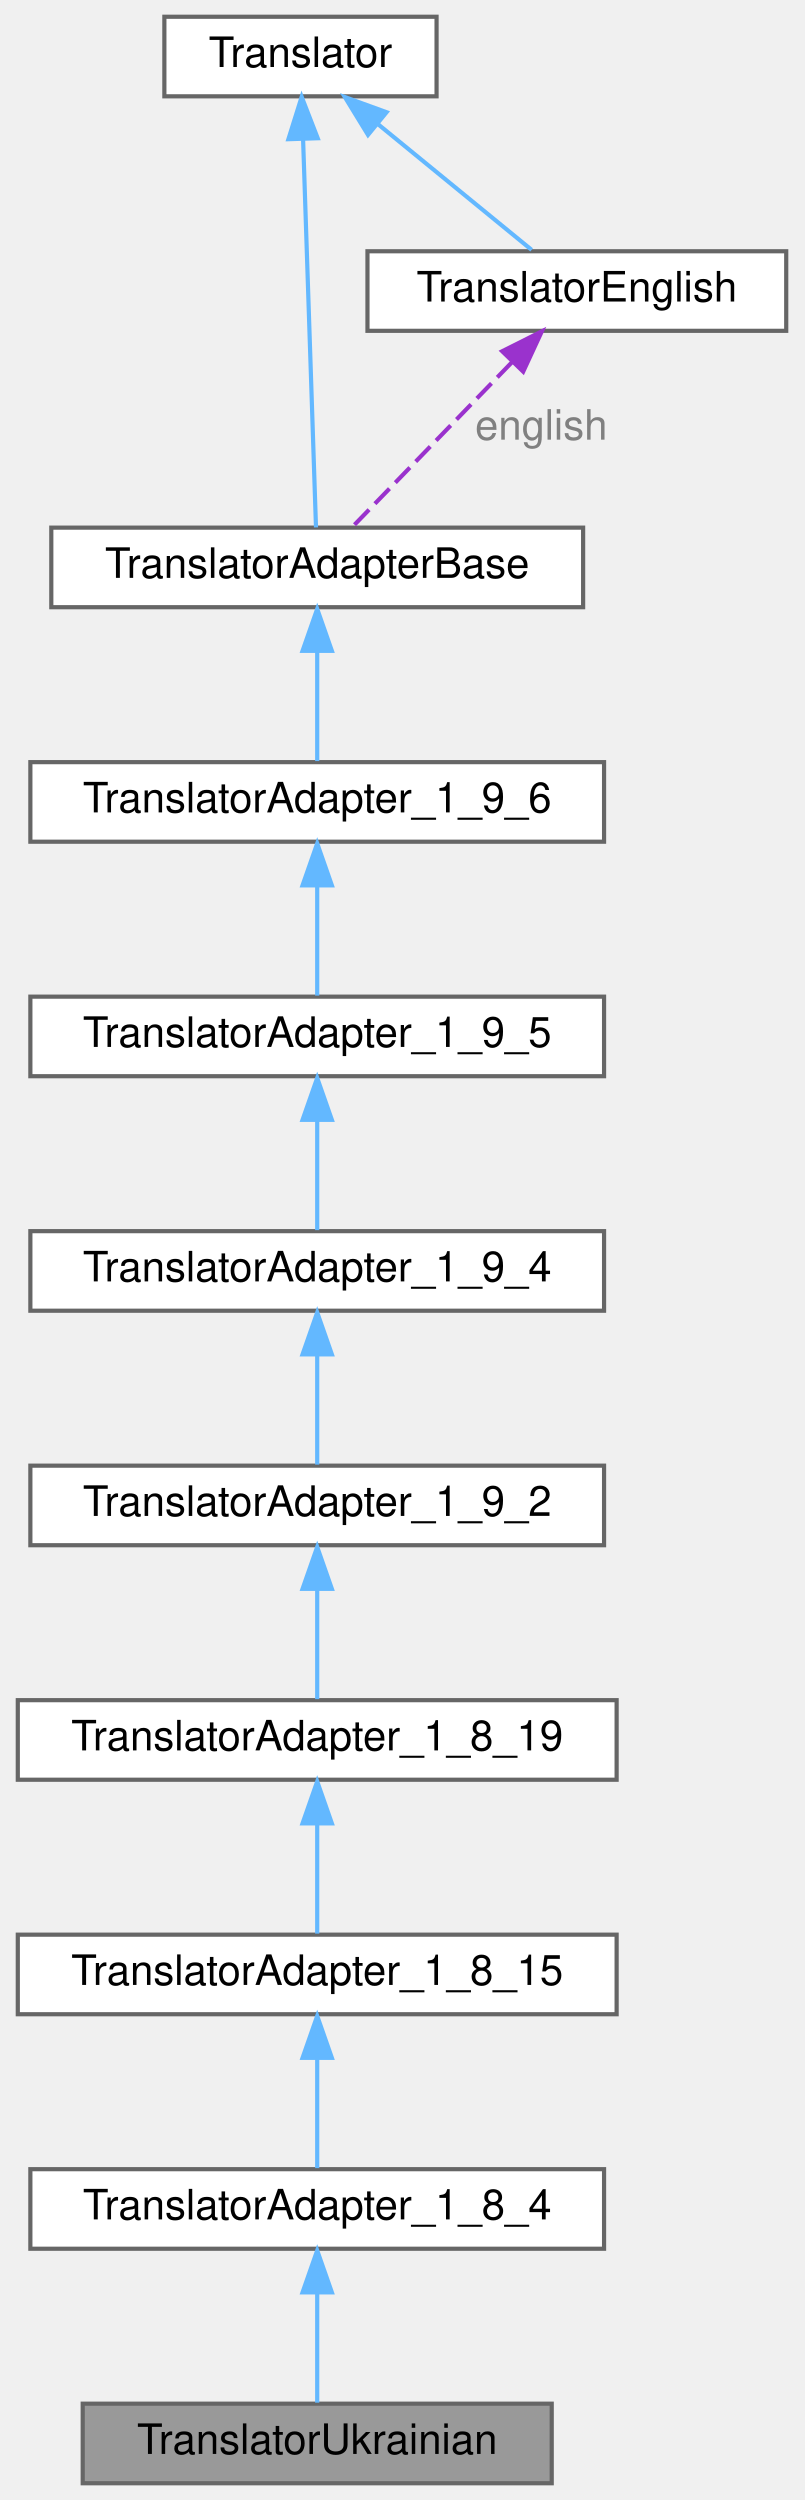
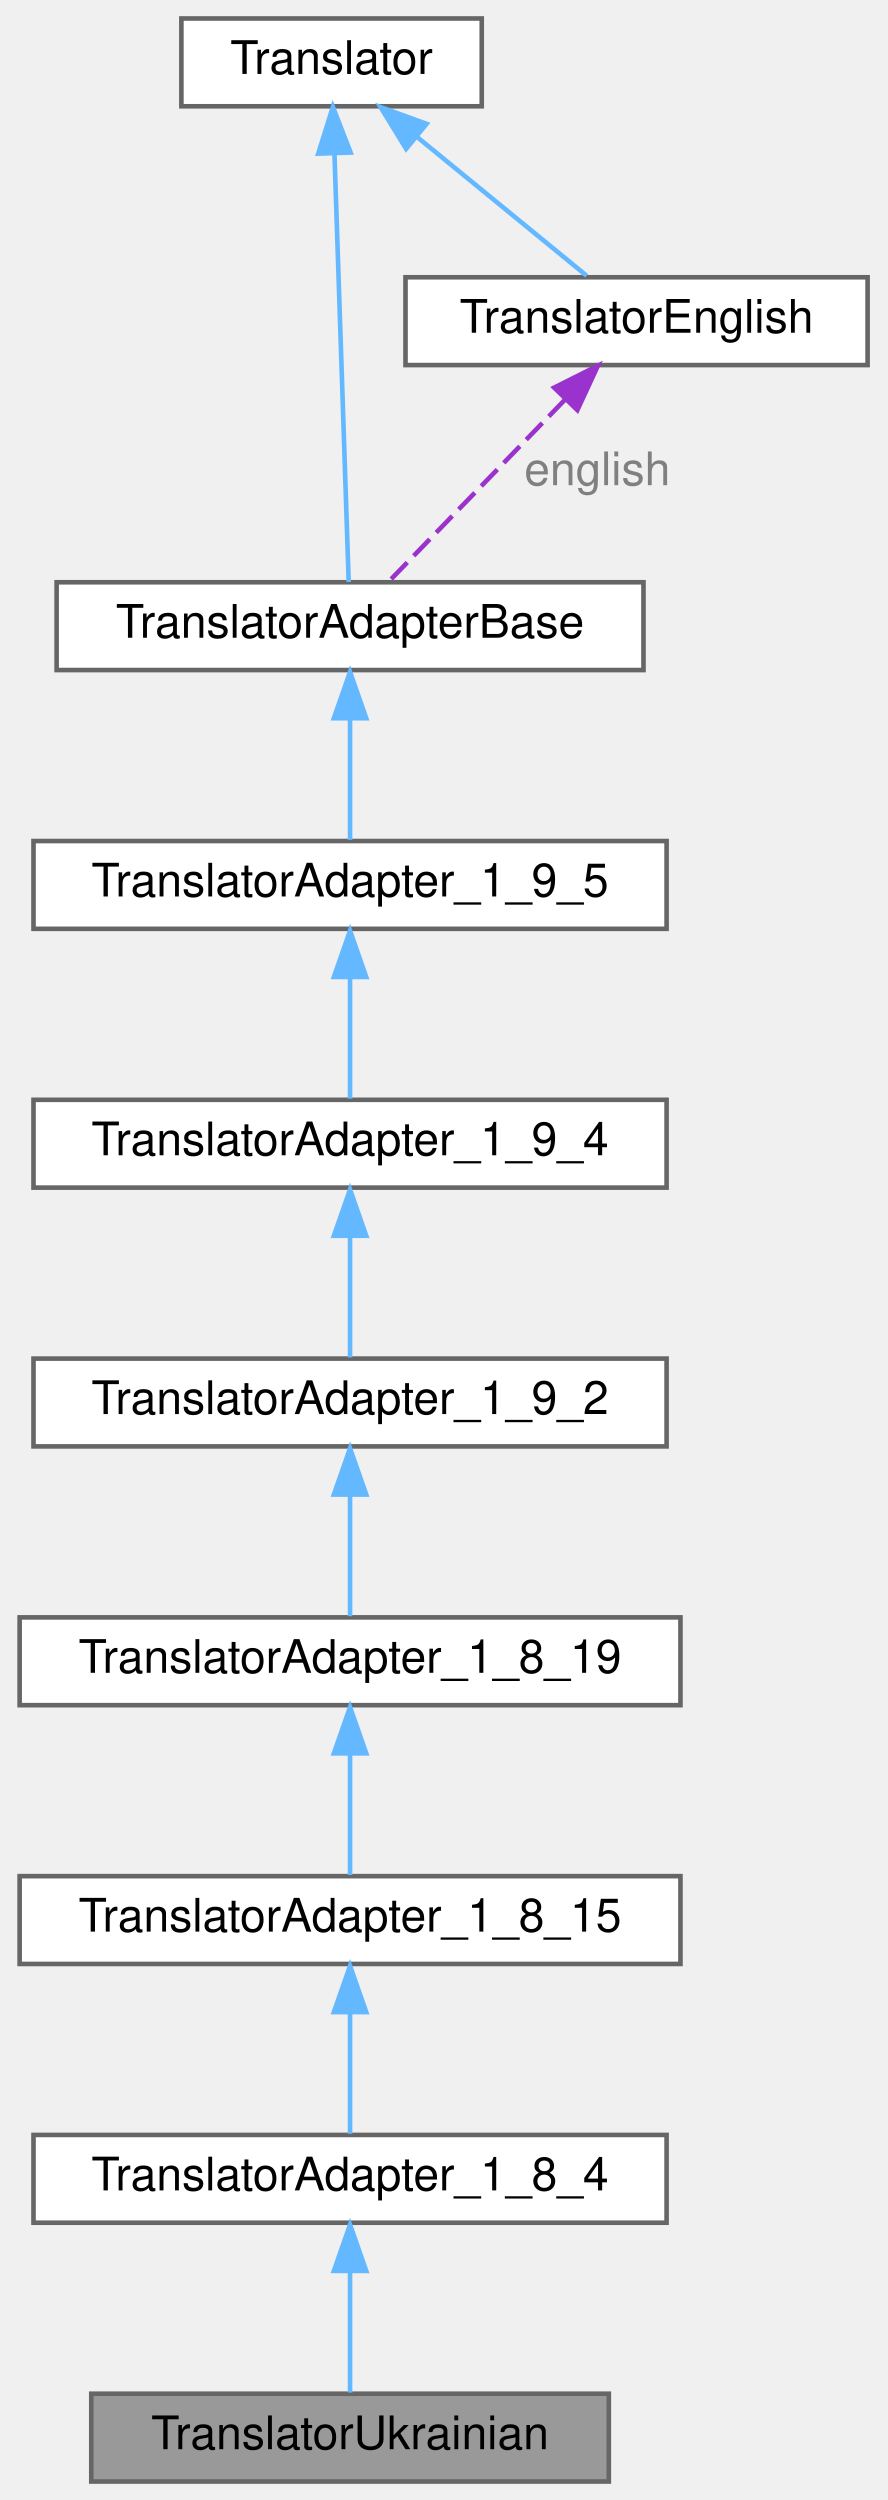
- <svg xmlns="http://www.w3.org/2000/svg" xmlns:xlink="http://www.w3.org/1999/xlink" width="192pt" height="597pt" viewBox="0.00 0.00 191.50 597.00">
-   <g id="graph0" class="graph" transform="scale(1 1) rotate(0) translate(4 593)">
+ <svg xmlns="http://www.w3.org/2000/svg" xmlns:xlink="http://www.w3.org/1999/xlink" width="192pt" height="541pt" viewBox="0.00 0.00 191.50 541.00">
+   <g id="graph0" class="graph" transform="scale(1 1) rotate(0) translate(4 537)">
    <g id="node1" class="node">
      <g id="a_node1">
        <a xlink:title=" ">
          <polygon fill="#999999" stroke="#666666" points="127.5,-19 15.5,-19 15.5,0 127.5,0 127.5,-19" />
          <text text-anchor="middle" x="71.5" y="-7" font-family="Helvetica,sans-Serif" font-size="10.00">TranslatorUkrainian</text>
        </a>
      </g>
    </g>
    <g id="node2" class="node">
      <g id="a_node2">
        <a xlink:href="../../de/d2f/class_translator_adapter__1__8__4.html" target="_top" xlink:title=" ">
          <polygon fill="white" stroke="#666666" points="140,-75 3,-75 3,-56 140,-56 140,-75" />
          <text text-anchor="middle" x="71.5" y="-63" font-family="Helvetica,sans-Serif" font-size="10.00">TranslatorAdapter_1_8_4</text>
        </a>
      </g>
    </g>
    <g id="edge1" class="edge">
      <path fill="none" stroke="#63b8ff" d="M71.5,-45.3C71.5,-36.41 71.5,-26.28 71.5,-19.25" />
      <polygon fill="#63b8ff" stroke="#63b8ff" points="68,-45.58 71.5,-55.58 75,-45.58 68,-45.58" />
    </g>
    <g id="node3" class="node">
      <g id="a_node3">
        <a xlink:href="../../d4/d2e/class_translator_adapter__1__8__15.html" target="_top" xlink:title=" ">
          <polygon fill="white" stroke="#666666" points="143,-131 0,-131 0,-112 143,-112 143,-131" />
          <text text-anchor="middle" x="71.5" y="-119" font-family="Helvetica,sans-Serif" font-size="10.00">TranslatorAdapter_1_8_15</text>
        </a>
      </g>
    </g>
    <g id="edge2" class="edge">
      <path fill="none" stroke="#63b8ff" d="M71.5,-101.3C71.5,-92.41 71.5,-82.28 71.5,-75.25" />
      <polygon fill="#63b8ff" stroke="#63b8ff" points="68,-101.58 71.5,-111.58 75,-101.58 68,-101.58" />
    </g>
    <g id="node4" class="node">
      <g id="a_node4">
        <a xlink:href="../../de/dde/class_translator_adapter__1__8__19.html" target="_top" xlink:title=" ">
          <polygon fill="white" stroke="#666666" points="143,-187 0,-187 0,-168 143,-168 143,-187" />
          <text text-anchor="middle" x="71.5" y="-175" font-family="Helvetica,sans-Serif" font-size="10.00">TranslatorAdapter_1_8_19</text>
        </a>
      </g>
    </g>
    <g id="edge3" class="edge">
      <path fill="none" stroke="#63b8ff" d="M71.5,-157.3C71.5,-148.41 71.5,-138.28 71.5,-131.25" />
      <polygon fill="#63b8ff" stroke="#63b8ff" points="68,-157.58 71.5,-167.58 75,-157.58 68,-157.58" />
    </g>
    <g id="node5" class="node">
      <g id="a_node5">
        <a xlink:href="../../d3/d2e/class_translator_adapter__1__9__2.html" target="_top" xlink:title=" ">
          <polygon fill="white" stroke="#666666" points="140,-243 3,-243 3,-224 140,-224 140,-243" />
          <text text-anchor="middle" x="71.5" y="-231" font-family="Helvetica,sans-Serif" font-size="10.00">TranslatorAdapter_1_9_2</text>
        </a>
      </g>
    </g>
    <g id="edge4" class="edge">
      <path fill="none" stroke="#63b8ff" d="M71.5,-213.3C71.5,-204.41 71.5,-194.28 71.5,-187.25" />
      <polygon fill="#63b8ff" stroke="#63b8ff" points="68,-213.58 71.5,-223.58 75,-213.58 68,-213.58" />
    </g>
    <g id="node6" class="node">
      <g id="a_node6">
        <a xlink:href="../../d0/d33/class_translator_adapter__1__9__4.html" target="_top" xlink:title=" ">
          <polygon fill="white" stroke="#666666" points="140,-299 3,-299 3,-280 140,-280 140,-299" />
          <text text-anchor="middle" x="71.5" y="-287" font-family="Helvetica,sans-Serif" font-size="10.00">TranslatorAdapter_1_9_4</text>
        </a>
      </g>
    </g>
    <g id="edge5" class="edge">
      <path fill="none" stroke="#63b8ff" d="M71.5,-269.3C71.5,-260.41 71.5,-250.28 71.5,-243.25" />
      <polygon fill="#63b8ff" stroke="#63b8ff" points="68,-269.58 71.5,-279.58 75,-269.58 68,-269.58" />
    </g>
    <g id="node7" class="node">
      <g id="a_node7">
        <a xlink:href="../../dd/dba/class_translator_adapter__1__9__5.html" target="_top" xlink:title=" ">
          <polygon fill="white" stroke="#666666" points="140,-355 3,-355 3,-336 140,-336 140,-355" />
          <text text-anchor="middle" x="71.5" y="-343" font-family="Helvetica,sans-Serif" font-size="10.00">TranslatorAdapter_1_9_5</text>
        </a>
      </g>
    </g>
    <g id="edge6" class="edge">
      <path fill="none" stroke="#63b8ff" d="M71.5,-325.3C71.5,-316.41 71.5,-306.28 71.5,-299.25" />
      <polygon fill="#63b8ff" stroke="#63b8ff" points="68,-325.58 71.5,-335.58 75,-325.58 68,-325.58" />
    </g>
    <g id="node8" class="node">
      <g id="a_node8">
-         <a xlink:href="../../db/d71/class_translator_adapter__1__9__6.html" target="_top" xlink:title=" ">
-           <polygon fill="white" stroke="#666666" points="140,-411 3,-411 3,-392 140,-392 140,-411" />
-           <text text-anchor="middle" x="71.5" y="-399" font-family="Helvetica,sans-Serif" font-size="10.00">TranslatorAdapter_1_9_6</text>
+         <a xlink:href="../../db/d6c/class_translator_adapter_base.html" target="_top" xlink:title="Base of the translator adapter tree.">
+           <polygon fill="white" stroke="#666666" points="135,-411 8,-411 8,-392 135,-392 135,-411" />
+           <text text-anchor="middle" x="71.5" y="-399" font-family="Helvetica,sans-Serif" font-size="10.00">TranslatorAdapterBase</text>
        </a>
      </g>
    </g>
    <g id="edge7" class="edge">
      <path fill="none" stroke="#63b8ff" d="M71.5,-381.3C71.5,-372.41 71.5,-362.28 71.5,-355.25" />
      <polygon fill="#63b8ff" stroke="#63b8ff" points="68,-381.58 71.5,-391.58 75,-381.58 68,-381.58" />
    </g>
    <g id="node9" class="node">
      <g id="a_node9">
-         <a xlink:href="../../db/d6c/class_translator_adapter_base.html" target="_top" xlink:title="Base of the translator adapter tree.">
-           <polygon fill="white" stroke="#666666" points="135,-467 8,-467 8,-448 135,-448 135,-467" />
-           <text text-anchor="middle" x="71.5" y="-455" font-family="Helvetica,sans-Serif" font-size="10.00">TranslatorAdapterBase</text>
+         <a xlink:href="../../d8/dfb/class_translator.html" target="_top" xlink:title="Abstract base class for all translatable text fragments.">
+           <polygon fill="white" stroke="#666666" points="100,-533 35,-533 35,-514 100,-514 100,-533" />
+           <text text-anchor="middle" x="67.5" y="-521" font-family="Helvetica,sans-Serif" font-size="10.00">Translator</text>
        </a>
      </g>
    </g>
    <g id="edge8" class="edge">
-       <path fill="none" stroke="#63b8ff" d="M71.5,-437.3C71.5,-428.41 71.5,-418.28 71.5,-411.25" />
-       <polygon fill="#63b8ff" stroke="#63b8ff" points="68,-437.58 71.5,-447.58 75,-437.58 68,-437.58" />
+       <path fill="none" stroke="#63b8ff" d="M68.13,-503.65C69.01,-477.22 70.57,-430.26 71.21,-411.05" />
+       <polygon fill="#63b8ff" stroke="#63b8ff" points="64.62,-503.76 67.79,-513.87 71.62,-503.99 64.62,-503.76" />
    </g>
    <g id="node10" class="node">
      <g id="a_node10">
-         <a xlink:href="../../d8/dfb/class_translator.html" target="_top" xlink:title="Abstract base class for all translatable text fragments.">
-           <polygon fill="white" stroke="#666666" points="100,-589 35,-589 35,-570 100,-570 100,-589" />
-           <text text-anchor="middle" x="67.5" y="-577" font-family="Helvetica,sans-Serif" font-size="10.00">Translator</text>
+         <a xlink:href="../../d6/d78/class_translator_english.html" target="_top" xlink:title=" ">
+           <polygon fill="white" stroke="#666666" points="183.5,-477 83.5,-477 83.5,-458 183.5,-458 183.5,-477" />
+           <text text-anchor="middle" x="133.5" y="-465" font-family="Helvetica,sans-Serif" font-size="10.00">TranslatorEnglish</text>
        </a>
      </g>
    </g>
+     <g id="edge10" class="edge">
+       <path fill="none" stroke="#63b8ff" d="M86.05,-507.32C97.88,-497.65 112.79,-485.45 122.7,-477.33" />
+       <polygon fill="#63b8ff" stroke="#63b8ff" points="83.63,-504.78 78.1,-513.82 88.06,-510.2 83.63,-504.78" />
+     </g>
    <g id="edge9" class="edge">
-       <path fill="none" stroke="#63b8ff" d="M68.13,-559.65C69.01,-533.22 70.57,-486.26 71.21,-467.05" />
-       <polygon fill="#63b8ff" stroke="#63b8ff" points="64.62,-559.76 67.79,-569.87 71.62,-559.99 64.62,-559.76" />
-     </g>
-     <g id="node11" class="node">
-       <g id="a_node11">
-         <a xlink:href="../../d6/d78/class_translator_english.html" target="_top" xlink:title=" ">
-           <polygon fill="white" stroke="#666666" points="183.5,-533 83.5,-533 83.5,-514 183.5,-514 183.5,-533" />
-           <text text-anchor="middle" x="133.5" y="-521" font-family="Helvetica,sans-Serif" font-size="10.00">TranslatorEnglish</text>
-         </a>
-       </g>
-     </g>
-     <g id="edge11" class="edge">
-       <path fill="none" stroke="#63b8ff" d="M86.05,-563.32C97.88,-553.65 112.79,-541.45 122.7,-533.33" />
-       <polygon fill="#63b8ff" stroke="#63b8ff" points="83.63,-560.78 78.1,-569.82 88.06,-566.2 83.63,-560.78" />
-     </g>
-     <g id="edge10" class="edge">
-       <path fill="none" stroke="#9a32cd" stroke-dasharray="5,2" d="M117.98,-506.48C106.01,-494.12 89.9,-477.49 80.13,-467.41" />
-       <polygon fill="#9a32cd" stroke="#9a32cd" points="115.67,-509.12 125.14,-513.87 120.69,-504.25 115.67,-509.12" />
-       <text text-anchor="middle" x="125" y="-488" font-family="Helvetica,sans-Serif" font-size="10.00" fill="grey"> english</text>
+       <path fill="none" stroke="#9a32cd" stroke-dasharray="5,2" d="M117.98,-450.48C106.01,-438.12 89.9,-421.49 80.13,-411.41" />
+       <polygon fill="#9a32cd" stroke="#9a32cd" points="115.67,-453.12 125.14,-457.87 120.69,-448.25 115.67,-453.12" />
+       <text text-anchor="middle" x="125" y="-432" font-family="Helvetica,sans-Serif" font-size="10.00" fill="grey"> english</text>
    </g>
  </g>
</svg>
